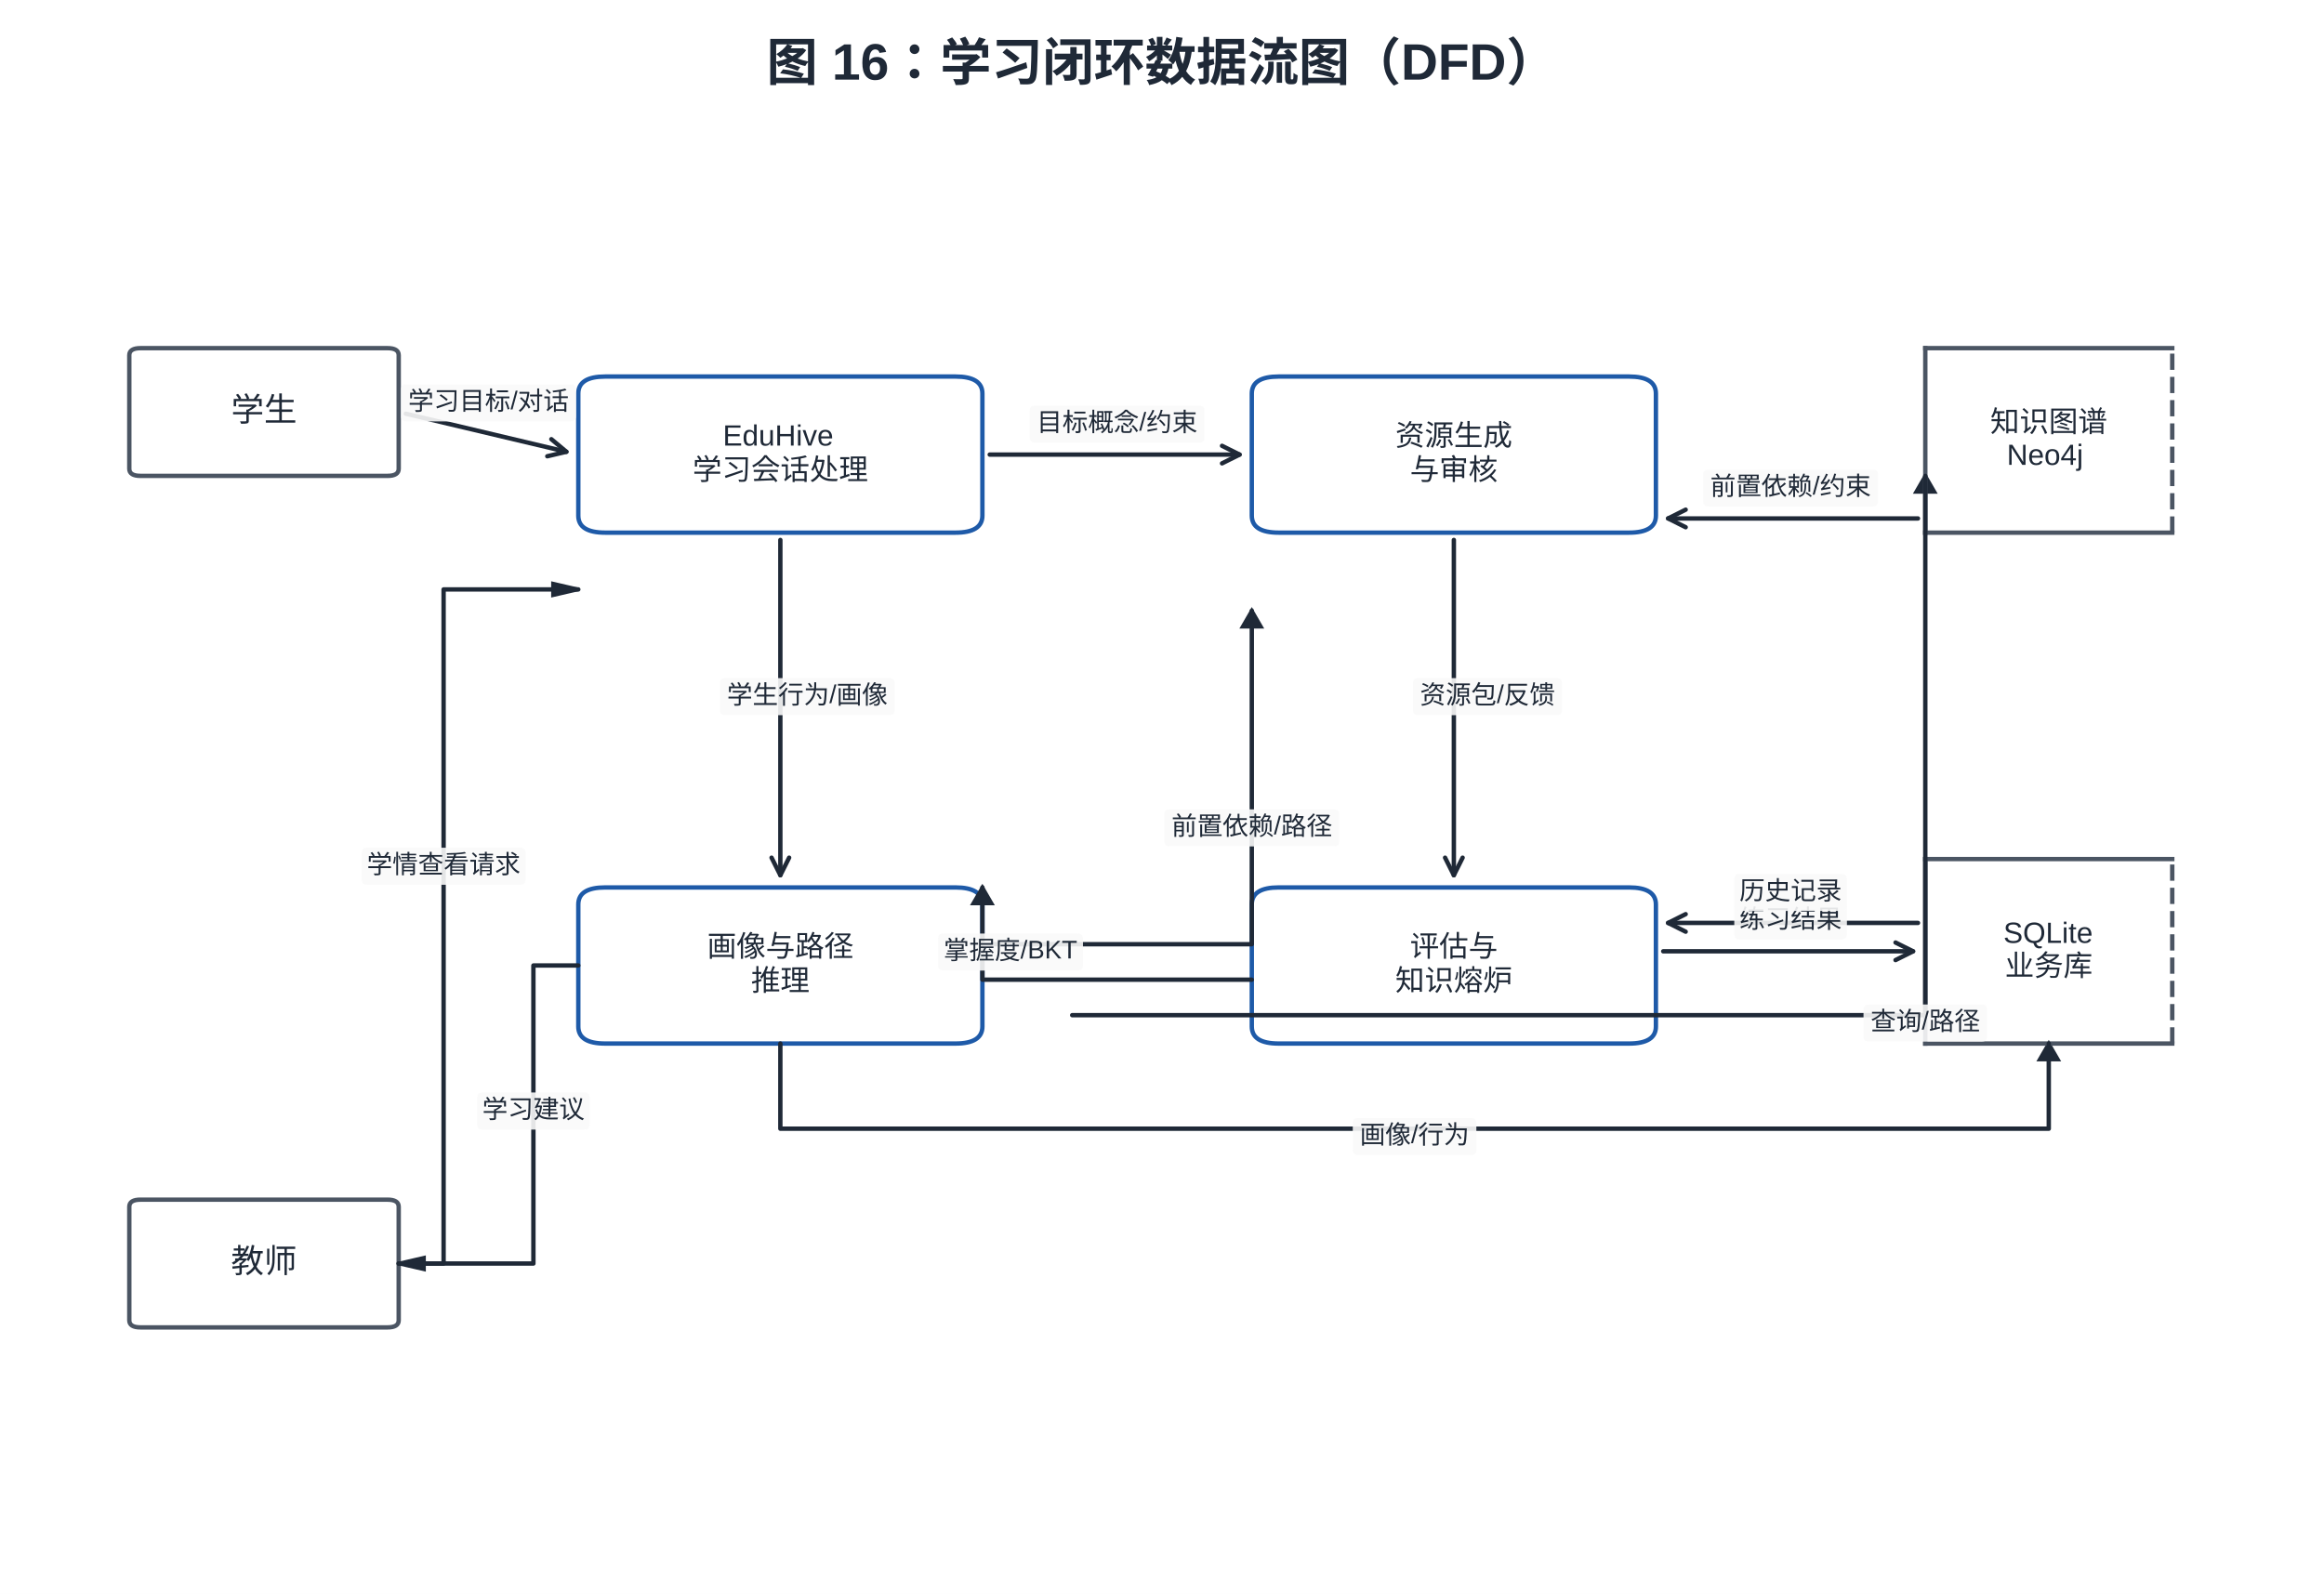
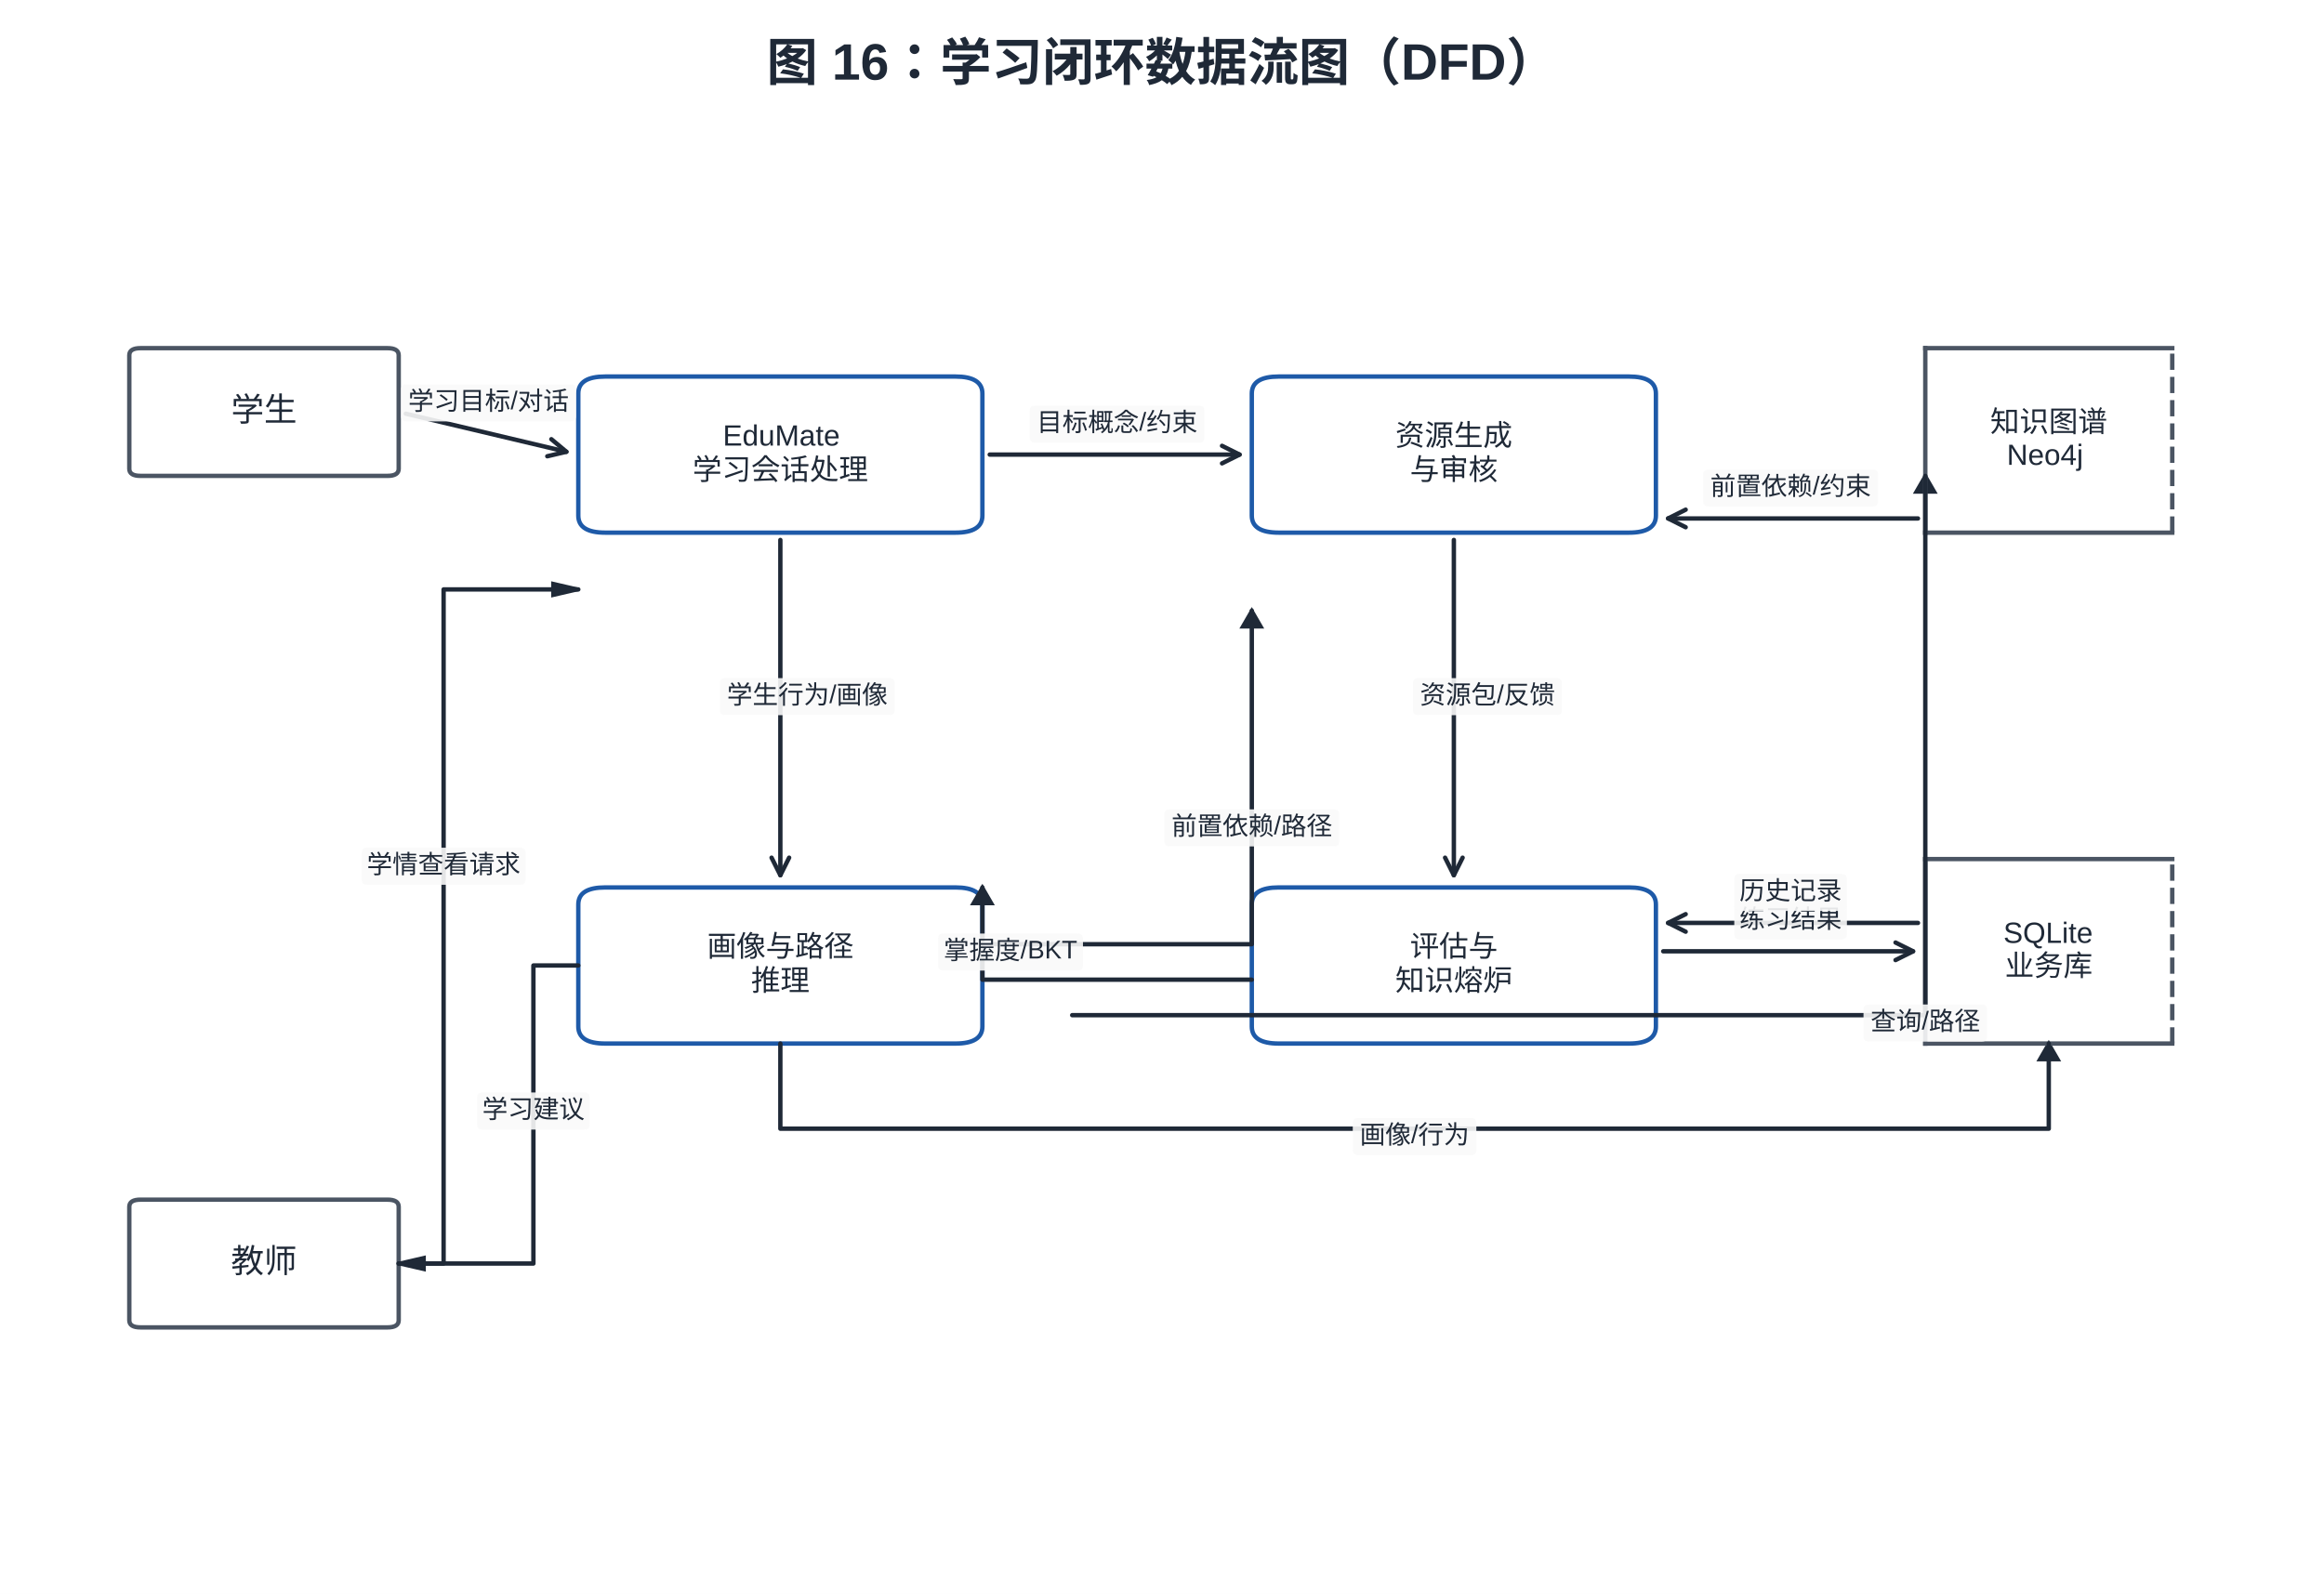
<svg xmlns="http://www.w3.org/2000/svg" width="635.4pt" height="435.871pt" viewBox="0 0 635.4 435.871" version="1.1">
  <defs>
    <style type="text/css">*{stroke-linejoin: round; stroke-linecap: butt}</style>
  </defs>
  <g id="figure_1">
    <g id="patch_1">
      <path d="M 0 435.871  L 635.4 435.871  L 635.4 0  L 0 0  z " style="fill: #ffffff" />
    </g>
    <g id="axes_1">
      <g id="patch_2">
        <path d="M 38.421 130.13  L 105.939 130.13  Q 109.008 130.13 109.008 128.19  L 109.008 97.144  Q 109.008 95.203 105.939 95.203  L 38.421 95.203  Q 35.352 95.203 35.352 97.144  L 35.352 128.19  Q 35.352 130.13 38.421 130.13  z " style="fill: #ffffff; stroke: #4b5563; stroke-width: 1.2; stroke-linejoin: miter" />
      </g>
      <g id="patch_3">
        <path d="M 38.421 362.978  L 105.939 362.978  Q 109.008 362.978 109.008 361.038  L 109.008 329.992  Q 109.008 328.051 105.939 328.051  L 38.421 328.051  Q 35.352 328.051 35.352 329.992  L 35.352 361.038  Q 35.352 362.978 38.421 362.978  z " style="fill: #ffffff; stroke: #4b5563; stroke-width: 1.2; stroke-linejoin: miter" />
      </g>
      <g id="patch_4">
        <path d="M 165.478 145.654  L 261.23 145.654  Q 268.596 145.654 268.596 140.997  L 268.596 107.622  Q 268.596 102.965 261.23 102.965  L 165.478 102.965  Q 158.112 102.965 158.112 107.622  L 158.112 140.997  Q 158.112 145.654 165.478 145.654  z " style="fill: #ffffff; stroke: #1e5aa8; stroke-width: 1.2; stroke-linejoin: miter" />
      </g>
      <g id="patch_5">
        <path d="M 165.478 285.362  L 261.23 285.362  Q 268.596 285.362 268.596 280.705  L 268.596 247.331  Q 268.596 242.674 261.23 242.674  L 165.478 242.674  Q 158.112 242.674 158.112 247.331  L 158.112 280.705  Q 158.112 285.362 165.478 285.362  z " style="fill: #ffffff; stroke: #1e5aa8; stroke-width: 1.2; stroke-linejoin: miter" />
      </g>
      <g id="patch_6">
        <path d="M 349.618 145.654  L 445.37 145.654  Q 452.736 145.654 452.736 140.997  L 452.736 107.622  Q 452.736 102.965 445.37 102.965  L 349.618 102.965  Q 342.252 102.965 342.252 107.622  L 342.252 140.997  Q 342.252 145.654 349.618 145.654  z " style="fill: #ffffff; stroke: #1e5aa8; stroke-width: 1.2; stroke-linejoin: miter" />
      </g>
      <g id="patch_7">
        <path d="M 349.618 285.362  L 445.37 285.362  Q 452.736 285.362 452.736 280.705  L 452.736 247.331  Q 452.736 242.674 445.37 242.674  L 349.618 242.674  Q 342.252 242.674 342.252 247.331  L 342.252 280.705  Q 342.252 285.362 349.618 285.362  z " style="fill: #ffffff; stroke: #1e5aa8; stroke-width: 1.2; stroke-linejoin: miter" />
      </g>
      <g id="patch_8">
        <path d="M 110.953 113.128  Q 133.558 118.488 154.858 123.538  " style="fill: none; stroke: #1f2937; stroke-width: 1.2; stroke-linecap: round" />
        <path d="M 150.741 120.095  L 154.858 123.538  L 149.634 124.766  " style="fill: none; stroke: #1f2937; stroke-width: 1.2; stroke-linecap: round" />
      </g>
      <g id="patch_9">
        <path d="M 151.193 159.58  L 151.193 162.774  L 158.112 161.177  z " clip-path="url(#p6796abe62d)" style="fill: #1f2937; stroke: #1f2937; stroke-linejoin: miter" />
      </g>
      <g id="patch_10">
        <path d="M 213.354 147.652  Q 213.354 194.164 213.354 239.334  " style="fill: none; stroke: #1f2937; stroke-width: 1.2; stroke-linecap: round" />
        <path d="M 215.754 234.534  L 213.354 239.334  L 210.954 234.534  " style="fill: none; stroke: #1f2937; stroke-width: 1.2; stroke-linecap: round" />
      </g>
      <g id="patch_11">
        <path d="M 270.597 124.309  Q 305.425 124.309 338.912 124.309  " style="fill: none; stroke: #1f2937; stroke-width: 1.2; stroke-linecap: round" />
        <path d="M 334.112 121.909  L 338.912 124.309  L 334.112 126.709  " style="fill: none; stroke: #1f2937; stroke-width: 1.2; stroke-linecap: round" />
      </g>
      <g id="patch_12">
        <path d="M 339.726 171.373  L 344.778 171.373  L 342.252 166.998  z " clip-path="url(#p6796abe62d)" style="fill: #1f2937; stroke: #1f2937; stroke-linejoin: miter" />
      </g>
      <g id="patch_13">
        <path d="M 523.866 134.505  L 528.918 134.505  L 526.392 130.13  z " clip-path="url(#p6796abe62d)" style="fill: #1f2937; stroke: #1f2937; stroke-linejoin: miter" />
      </g>
      <g id="patch_14">
        <path d="M 524.391 141.773  Q 489.563 141.773 456.076 141.773  " style="fill: none; stroke: #1f2937; stroke-width: 1.2; stroke-linecap: round" />
        <path d="M 460.876 144.173  L 456.076 141.773  L 460.876 139.373  " style="fill: none; stroke: #1f2937; stroke-width: 1.2; stroke-linecap: round" />
      </g>
      <g id="patch_15">
        <path d="M 397.494 147.652  Q 397.494 194.164 397.494 239.334  " style="fill: none; stroke: #1f2937; stroke-width: 1.2; stroke-linecap: round" />
        <path d="M 399.894 234.534  L 397.494 239.334  L 395.094 234.534  " style="fill: none; stroke: #1f2937; stroke-width: 1.2; stroke-linecap: round" />
      </g>
      <g id="patch_16">
        <path d="M 266.07 247.048  L 271.122 247.048  L 268.596 242.674  z " clip-path="url(#p6796abe62d)" style="fill: #1f2937; stroke: #1f2937; stroke-linejoin: miter" />
      </g>
      <g id="patch_17">
        <path d="M 454.737 260.137  Q 489.565 260.137 523.052 260.137  " style="fill: none; stroke: #1f2937; stroke-width: 1.2; stroke-linecap: round" />
        <path d="M 518.252 257.737  L 523.052 260.137  L 518.252 262.537  " style="fill: none; stroke: #1f2937; stroke-width: 1.2; stroke-linecap: round" />
      </g>
      <g id="patch_18">
        <path d="M 524.391 252.376  Q 489.563 252.376 456.076 252.376  " style="fill: none; stroke: #1f2937; stroke-width: 1.2; stroke-linecap: round" />
        <path d="M 460.876 254.776  L 456.076 252.376  L 460.876 249.976  " style="fill: none; stroke: #1f2937; stroke-width: 1.2; stroke-linecap: round" />
      </g>
      <g id="patch_19">
        <path d="M 557.625 289.737  L 562.677 289.737  L 560.151 285.362  z " clip-path="url(#p6796abe62d)" style="fill: #1f2937; stroke: #1f2937; stroke-linejoin: miter" />
      </g>
      <g id="patch_20">
        <path d="M 115.927 347.112  L 115.927 343.918  L 109.008 345.515  z " clip-path="url(#p6796abe62d)" style="fill: #1f2937; stroke: #1f2937; stroke-linejoin: miter" />
      </g>
      <g id="line2d_1">
        <path d="M 526.392 145.654  L 526.392 95.203  " clip-path="url(#p6796abe62d)" style="fill: none; stroke: #4b5563; stroke-width: 1.2; stroke-linecap: square" />
      </g>
      <g id="line2d_2">
        <path d="M 526.392 95.203  L 593.91 95.203  " clip-path="url(#p6796abe62d)" style="fill: none; stroke: #4b5563; stroke-width: 1.2; stroke-linecap: square" />
      </g>
      <g id="line2d_3">
        <path d="M 526.392 145.654  L 593.91 145.654  " clip-path="url(#p6796abe62d)" style="fill: none; stroke: #4b5563; stroke-width: 1.2; stroke-linecap: square" />
      </g>
      <g id="line2d_4">
        <path d="M 593.91 145.654  L 593.91 95.203  " clip-path="url(#p6796abe62d)" style="fill: none; stroke-dasharray: 4.44,1.92; stroke-dashoffset: 0; stroke: #4b5563; stroke-width: 1.2" />
      </g>
      <g id="line2d_5">
        <path d="M 526.392 285.362  L 526.392 234.912  " clip-path="url(#p6796abe62d)" style="fill: none; stroke: #4b5563; stroke-width: 1.2; stroke-linecap: square" />
      </g>
      <g id="line2d_6">
        <path d="M 526.392 234.912  L 593.91 234.912  " clip-path="url(#p6796abe62d)" style="fill: none; stroke: #4b5563; stroke-width: 1.2; stroke-linecap: square" />
      </g>
      <g id="line2d_7">
        <path d="M 526.392 285.362  L 593.91 285.362  " clip-path="url(#p6796abe62d)" style="fill: none; stroke: #4b5563; stroke-width: 1.2; stroke-linecap: square" />
      </g>
      <g id="line2d_8">
        <path d="M 593.91 285.362  L 593.91 234.912  " clip-path="url(#p6796abe62d)" style="fill: none; stroke-dasharray: 4.44,1.92; stroke-dashoffset: 0; stroke: #4b5563; stroke-width: 1.2" />
      </g>
      <g id="line2d_9">
        <path d="M 109.008 345.515  L 121.284 345.515  L 121.284 161.177  L 158.112 161.177  " clip-path="url(#p6796abe62d)" style="fill: none; stroke: #1f2937; stroke-width: 1.2; stroke-linecap: round" />
      </g>
      <g id="line2d_10">
        <path d="M 268.596 258.197  L 342.252 258.197  L 342.252 166.998  " clip-path="url(#p6796abe62d)" style="fill: none; stroke: #1f2937; stroke-width: 1.2; stroke-linecap: round" />
      </g>
      <g id="line2d_11">
        <path d="M 293.148 277.601  L 526.392 277.601  L 526.392 130.13  " clip-path="url(#p6796abe62d)" style="fill: none; stroke: #1f2937; stroke-width: 1.2; stroke-linecap: round" />
      </g>
      <g id="line2d_12">
        <path d="M 342.252 267.899  L 268.596 267.899  L 268.596 242.674  " clip-path="url(#p6796abe62d)" style="fill: none; stroke: #1f2937; stroke-width: 1.2; stroke-linecap: round" />
      </g>
      <g id="line2d_13">
        <path d="M 213.354 285.362  L 213.354 308.647  L 560.151 308.647  L 560.151 285.362  " clip-path="url(#p6796abe62d)" style="fill: none; stroke: #1f2937; stroke-width: 1.2; stroke-linecap: round" />
      </g>
      <g id="line2d_14">
        <path d="M 158.112 264.018  L 145.836 264.018  L 145.836 345.515  L 109.008 345.515  " clip-path="url(#p6796abe62d)" style="fill: none; stroke: #1f2937; stroke-width: 1.2; stroke-linecap: round" />
      </g>
      <g id="text_1">
        <text style="font-size: 9px; font-family: 'Microsoft YaHei', 'Arial', 'Helvetica', 'DejaVu Sans', sans-serif; text-anchor: middle; fill: #1f2937" x="72.18" y="115.145" transform="rotate(-0 72.18 115.1454)">学生</text>
      </g>
      <g id="text_2">
        <text style="font-size: 9px; font-family: 'Microsoft YaHei', 'Arial', 'Helvetica', 'DejaVu Sans', sans-serif; text-anchor: middle; fill: #1f2937" x="72.18" y="347.993" transform="rotate(-0 72.18 347.9934)">教师</text>
      </g>
      <g id="text_3">
-         <text style="font-size: 8px; font-family: 'Microsoft YaHei', 'Arial', 'Helvetica', 'DejaVu Sans', sans-serif; fill: #1f2937" transform="translate(197.629 121.8409)">EduHive</text>
+         <text style="font-size: 8px; font-family: 'Microsoft YaHei', 'Arial', 'Helvetica', 'DejaVu Sans', sans-serif; fill: #1f2937" transform="translate(197.629 121.8409)">EduMate</text>
        <text style="font-size: 8px; font-family: 'Microsoft YaHei', 'Arial', 'Helvetica', 'DejaVu Sans', sans-serif; fill: #1f2937" transform="translate(189.354 131.1839)">学习会话处理</text>
      </g>
      <g id="text_4">
        <text style="font-size: 8px; font-family: 'Microsoft YaHei', 'Arial', 'Helvetica', 'DejaVu Sans', sans-serif; fill: #1f2937" transform="translate(193.354 261.5497)">画像与路径</text>
        <text style="font-size: 8px; font-family: 'Microsoft YaHei', 'Arial', 'Helvetica', 'DejaVu Sans', sans-serif; fill: #1f2937" transform="translate(205.354 270.8927)">推理</text>
      </g>
      <g id="text_5">
        <text style="font-size: 8px; font-family: 'Microsoft YaHei', 'Arial', 'Helvetica', 'DejaVu Sans', sans-serif; fill: #1f2937" transform="translate(381.494 121.8409)">资源生成</text>
        <text style="font-size: 8px; font-family: 'Microsoft YaHei', 'Arial', 'Helvetica', 'DejaVu Sans', sans-serif; fill: #1f2937" transform="translate(385.494 131.1839)">与审核</text>
      </g>
      <g id="text_6">
        <text style="font-size: 8px; font-family: 'Microsoft YaHei', 'Arial', 'Helvetica', 'DejaVu Sans', sans-serif; fill: #1f2937" transform="translate(385.494 261.5497)">评估与</text>
        <text style="font-size: 8px; font-family: 'Microsoft YaHei', 'Arial', 'Helvetica', 'DejaVu Sans', sans-serif; fill: #1f2937" transform="translate(381.494 270.8927)">知识熔炉</text>
      </g>
      <g id="text_7">
        <text style="font-size: 8px; font-family: 'Microsoft YaHei', 'Arial', 'Helvetica', 'DejaVu Sans', sans-serif; fill: #1f2937" transform="translate(544.151 118.0968)">知识图谱</text>
        <text style="font-size: 8px; font-family: 'Microsoft YaHei', 'Arial', 'Helvetica', 'DejaVu Sans', sans-serif; fill: #1f2937" transform="translate(548.6729 127.1201)">Neo4j</text>
      </g>
      <g id="text_8">
        <text style="font-size: 8px; font-family: 'Microsoft YaHei', 'Arial', 'Helvetica', 'DejaVu Sans', sans-serif; fill: #1f2937" transform="translate(547.741 257.8288)">SQLite</text>
        <text style="font-size: 8px; font-family: 'Microsoft YaHei', 'Arial', 'Helvetica', 'DejaVu Sans', sans-serif; fill: #1f2937" transform="translate(548.151 266.852)">业务库</text>
      </g>
      <g id="text_9">
        <g id="patch_21">
          <path d="M 111.065 115.231  L 156.055 115.231  Q 157.455 115.231 157.455 113.831  L 157.455 106.495  Q 157.455 105.095 156.055 105.095  L 111.065 105.095  Q 109.665 105.095 109.665 106.495  L 109.665 113.831  Q 109.665 115.231 111.065 115.231  z " style="fill: #fafafa; opacity: 0.9" />
        </g>
        <text style="font-size: 7px; font-family: 'Microsoft YaHei', 'Arial', 'Helvetica', 'DejaVu Sans', sans-serif; text-anchor: middle; fill: #1f2937" x="133.56" y="112.091" transform="rotate(-0 133.56 112.0909)">学习目标/对话</text>
      </g>
      <g id="text_10">
        <g id="patch_22">
          <path d="M 100.284 241.939  L 142.284 241.939  Q 143.684 241.939 143.684 240.539  L 143.684 233.203  Q 143.684 231.803 142.284 231.803  L 100.284 231.803  Q 98.884 231.803 98.884 233.203  L 98.884 240.539  Q 98.884 241.939 100.284 241.939  z " style="fill: #fafafa; opacity: 0.9" />
        </g>
        <text style="font-size: 7px; font-family: 'Microsoft YaHei', 'Arial', 'Helvetica', 'DejaVu Sans', sans-serif; text-anchor: middle; fill: #1f2937" x="121.284" y="238.799" transform="rotate(-0 121.284 238.7991)">学情查看请求</text>
      </g>
      <g id="text_11">
        <g id="patch_23">
          <path d="M 198.224 195.564  L 243.215 195.564  Q 244.615 195.564 244.615 194.164  L 244.615 186.828  Q 244.615 185.428 243.215 185.428  L 198.224 185.428  Q 196.824 185.428 196.824 186.828  L 196.824 194.164  Q 196.824 195.564 198.224 195.564  z " style="fill: #fafafa; opacity: 0.9" />
        </g>
        <text style="font-size: 7px; font-family: 'Microsoft YaHei', 'Arial', 'Helvetica', 'DejaVu Sans', sans-serif; text-anchor: middle; fill: #1f2937" x="220.72" y="192.423" transform="rotate(-0 220.7196 192.4235)">学生行为/画像</text>
      </g>
      <g id="text_12">
        <g id="patch_24">
          <path d="M 282.929 121.052  L 327.919 121.052  Q 329.319 121.052 329.319 119.652  L 329.319 112.317  Q 329.319 110.917 327.919 110.917  L 282.929 110.917  Q 281.529 110.917 281.529 112.317  L 281.529 119.652  Q 281.529 121.052 282.929 121.052  z " style="fill: #fafafa; opacity: 0.9" />
        </g>
        <text style="font-size: 7px; font-family: 'Microsoft YaHei', 'Arial', 'Helvetica', 'DejaVu Sans', sans-serif; text-anchor: middle; fill: #1f2937" x="305.424" y="117.912" transform="rotate(-0 305.424 117.9121)">目标概念/约束</text>
      </g>
      <g id="text_13">
        <g id="patch_25">
          <path d="M 319.757 231.461  L 364.747 231.461  Q 366.147 231.461 366.147 230.061  L 366.147 222.725  Q 366.147 221.325 364.747 221.325  L 319.757 221.325  Q 318.357 221.325 318.357 222.725  L 318.357 230.061  Q 318.357 231.461 319.757 231.461  z " style="fill: #fafafa; opacity: 0.9" />
        </g>
        <text style="font-size: 7px; font-family: 'Microsoft YaHei', 'Arial', 'Helvetica', 'DejaVu Sans', sans-serif; text-anchor: middle; fill: #1f2937" x="342.252" y="228.321" transform="rotate(-0 342.252 228.3209)">前置依赖/路径</text>
      </g>
      <g id="text_14">
        <g id="patch_26">
          <path d="M 510.897 284.822  L 541.887 284.822  Q 543.287 284.822 543.287 283.422  L 543.287 276.086  Q 543.287 274.686 541.887 274.686  L 510.897 274.686  Q 509.497 274.686 509.497 276.086  L 509.497 283.422  Q 509.497 284.822 510.897 284.822  z " style="fill: #fafafa; opacity: 0.9" />
        </g>
        <text style="font-size: 7px; font-family: 'Microsoft YaHei', 'Arial', 'Helvetica', 'DejaVu Sans', sans-serif; text-anchor: middle; fill: #1f2937" x="526.392" y="281.682" transform="rotate(-0 526.392 281.6819)">查询/路径</text>
      </g>
      <g id="text_15">
        <g id="patch_27">
          <path d="M 467.069 138.516  L 512.059 138.516  Q 513.459 138.516 513.459 137.116  L 513.459 129.78  Q 513.459 128.38 512.059 128.38  L 467.069 128.38  Q 465.669 128.38 465.669 129.78  L 465.669 137.116  Q 465.669 138.516 467.069 138.516  z " style="fill: #fafafa; opacity: 0.9" />
        </g>
        <text style="font-size: 7px; font-family: 'Microsoft YaHei', 'Arial', 'Helvetica', 'DejaVu Sans', sans-serif; text-anchor: middle; fill: #1f2937" x="489.564" y="135.376" transform="rotate(-0 489.564 135.3757)">前置依赖/约束</text>
      </g>
      <g id="text_16">
        <g id="patch_28">
          <path d="M 387.706 195.564  L 425.696 195.564  Q 427.096 195.564 427.096 194.164  L 427.096 186.828  Q 427.096 185.428 425.696 185.428  L 387.706 185.428  Q 386.306 185.428 386.306 186.828  L 386.306 194.164  Q 386.306 195.564 387.706 195.564  z " style="fill: #fafafa; opacity: 0.9" />
        </g>
        <text style="font-size: 7px; font-family: 'Microsoft YaHei', 'Arial', 'Helvetica', 'DejaVu Sans', sans-serif; text-anchor: middle; fill: #1f2937" x="406.701" y="192.423" transform="rotate(-0 406.701 192.4235)">资源包/反馈</text>
      </g>
      <g id="text_17">
        <g id="patch_29">
          <path d="M 257.849 265.418  L 294.688 265.418  Q 296.088 265.418 296.088 264.018  L 296.088 256.682  Q 296.088 255.282 294.688 255.282  L 257.849 255.282  Q 256.449 255.282 256.449 256.682  L 256.449 264.018  Q 256.449 265.418 257.849 265.418  z " style="fill: #fafafa; opacity: 0.9" />
        </g>
        <text style="font-size: 7px; font-family: 'Microsoft YaHei', 'Arial', 'Helvetica', 'DejaVu Sans', sans-serif; text-anchor: middle; fill: #1f2937" x="276.269" y="262.278" transform="rotate(-0 276.2685 262.2779)">掌握度/BKT</text>
      </g>
      <g id="text_18">
        <g id="patch_30">
          <path d="M 475.564 256.88  L 503.564 256.88  Q 504.964 256.88 504.964 255.48  L 504.964 248.145  Q 504.964 246.745 503.564 246.745  L 475.564 246.745  Q 474.164 246.745 474.164 248.145  L 474.164 255.48  Q 474.164 256.88 475.564 256.88  z " style="fill: #fafafa; opacity: 0.9" />
        </g>
        <text style="font-size: 7px; font-family: 'Microsoft YaHei', 'Arial', 'Helvetica', 'DejaVu Sans', sans-serif; text-anchor: middle; fill: #1f2937" x="489.564" y="253.74" transform="rotate(-0 489.564 253.7401)">练习结果</text>
      </g>
      <g id="text_19">
        <g id="patch_31">
          <path d="M 475.564 249.119  L 503.564 249.119  Q 504.964 249.119 504.964 247.719  L 504.964 240.383  Q 504.964 238.983 503.564 238.983  L 475.564 238.983  Q 474.164 238.983 474.164 240.383  L 474.164 247.719  Q 474.164 249.119 475.564 249.119  z " style="fill: #fafafa; opacity: 0.9" />
        </g>
        <text style="font-size: 7px; font-family: 'Microsoft YaHei', 'Arial', 'Helvetica', 'DejaVu Sans', sans-serif; text-anchor: middle; fill: #1f2937" x="489.564" y="245.979" transform="rotate(-0 489.564 245.9785)">历史记录</text>
      </g>
      <g id="text_20">
        <g id="patch_32">
          <path d="M 371.257 315.868  L 402.248 315.868  Q 403.648 315.868 403.648 314.468  L 403.648 307.133  Q 403.648 305.733 402.248 305.733  L 371.257 305.733  Q 369.857 305.733 369.857 307.133  L 369.857 314.468  Q 369.857 315.868 371.257 315.868  z " style="fill: #fafafa; opacity: 0.9" />
        </g>
        <text style="font-size: 7px; font-family: 'Microsoft YaHei', 'Arial', 'Helvetica', 'DejaVu Sans', sans-serif; text-anchor: middle; fill: #1f2937" x="386.752" y="312.728" transform="rotate(-0 386.7525 312.7283)">画像/行为</text>
      </g>
      <g id="text_21">
        <g id="patch_33">
          <path d="M 131.836 308.883  L 159.836 308.883  Q 161.236 308.883 161.236 307.483  L 161.236 300.147  Q 161.236 298.747 159.836 298.747  L 131.836 298.747  Q 130.436 298.747 130.436 300.147  L 130.436 307.483  Q 130.436 308.883 131.836 308.883  z " style="fill: #fafafa; opacity: 0.9" />
        </g>
        <text style="font-size: 7px; font-family: 'Microsoft YaHei', 'Arial', 'Helvetica', 'DejaVu Sans', sans-serif; text-anchor: middle; fill: #1f2937" x="145.836" y="305.743" transform="rotate(-0 145.836 305.7429)">学习建议</text>
      </g>
      <g id="text_22">
        <text style="font-weight: 700; font-size: 14px; font-family: 'Microsoft YaHei', 'Arial', 'Helvetica', 'DejaVu Sans', sans-serif; text-anchor: middle; fill: #1f2937" x="317.7" y="21.991" transform="rotate(-0 317.7 21.99125)">图 16：学习闭环数据流图（DFD）</text>
      </g>
    </g>
  </g>
  <defs>
    <clipPath id="p6796abe62d">
      <rect x="10.8" y="36.991" width="613.8" height="388.08" />
    </clipPath>
  </defs>
</svg>
